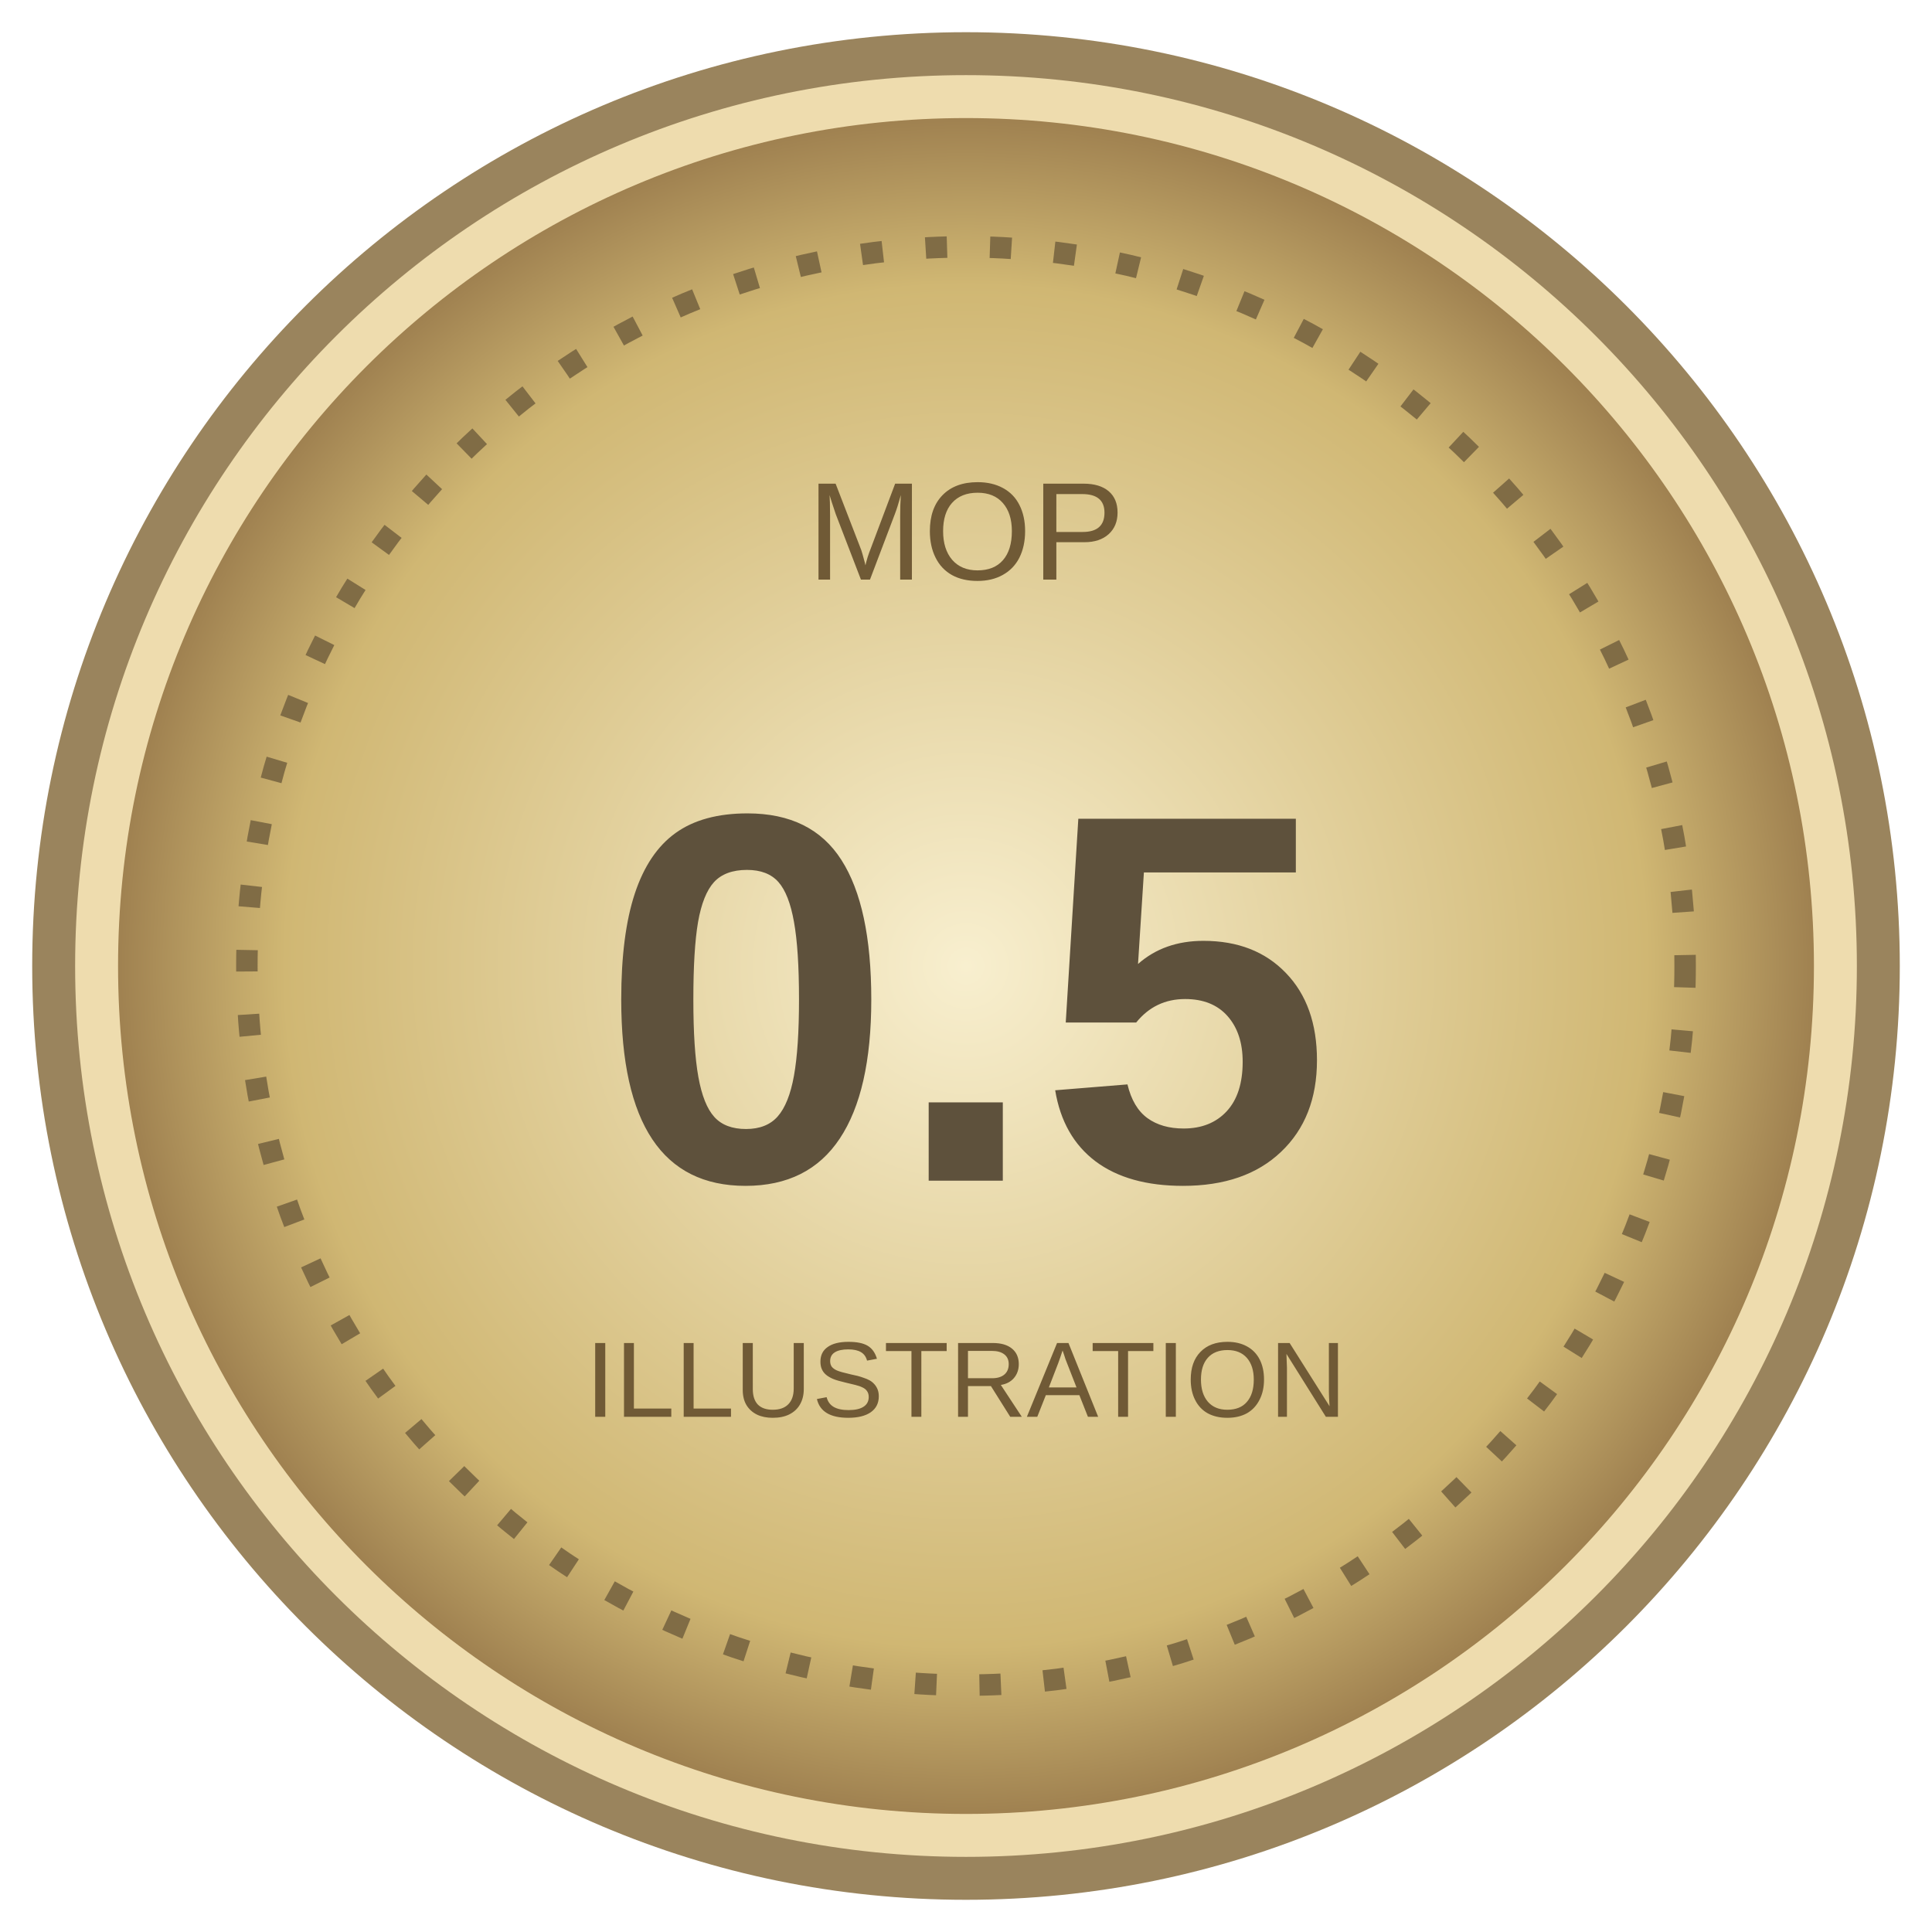
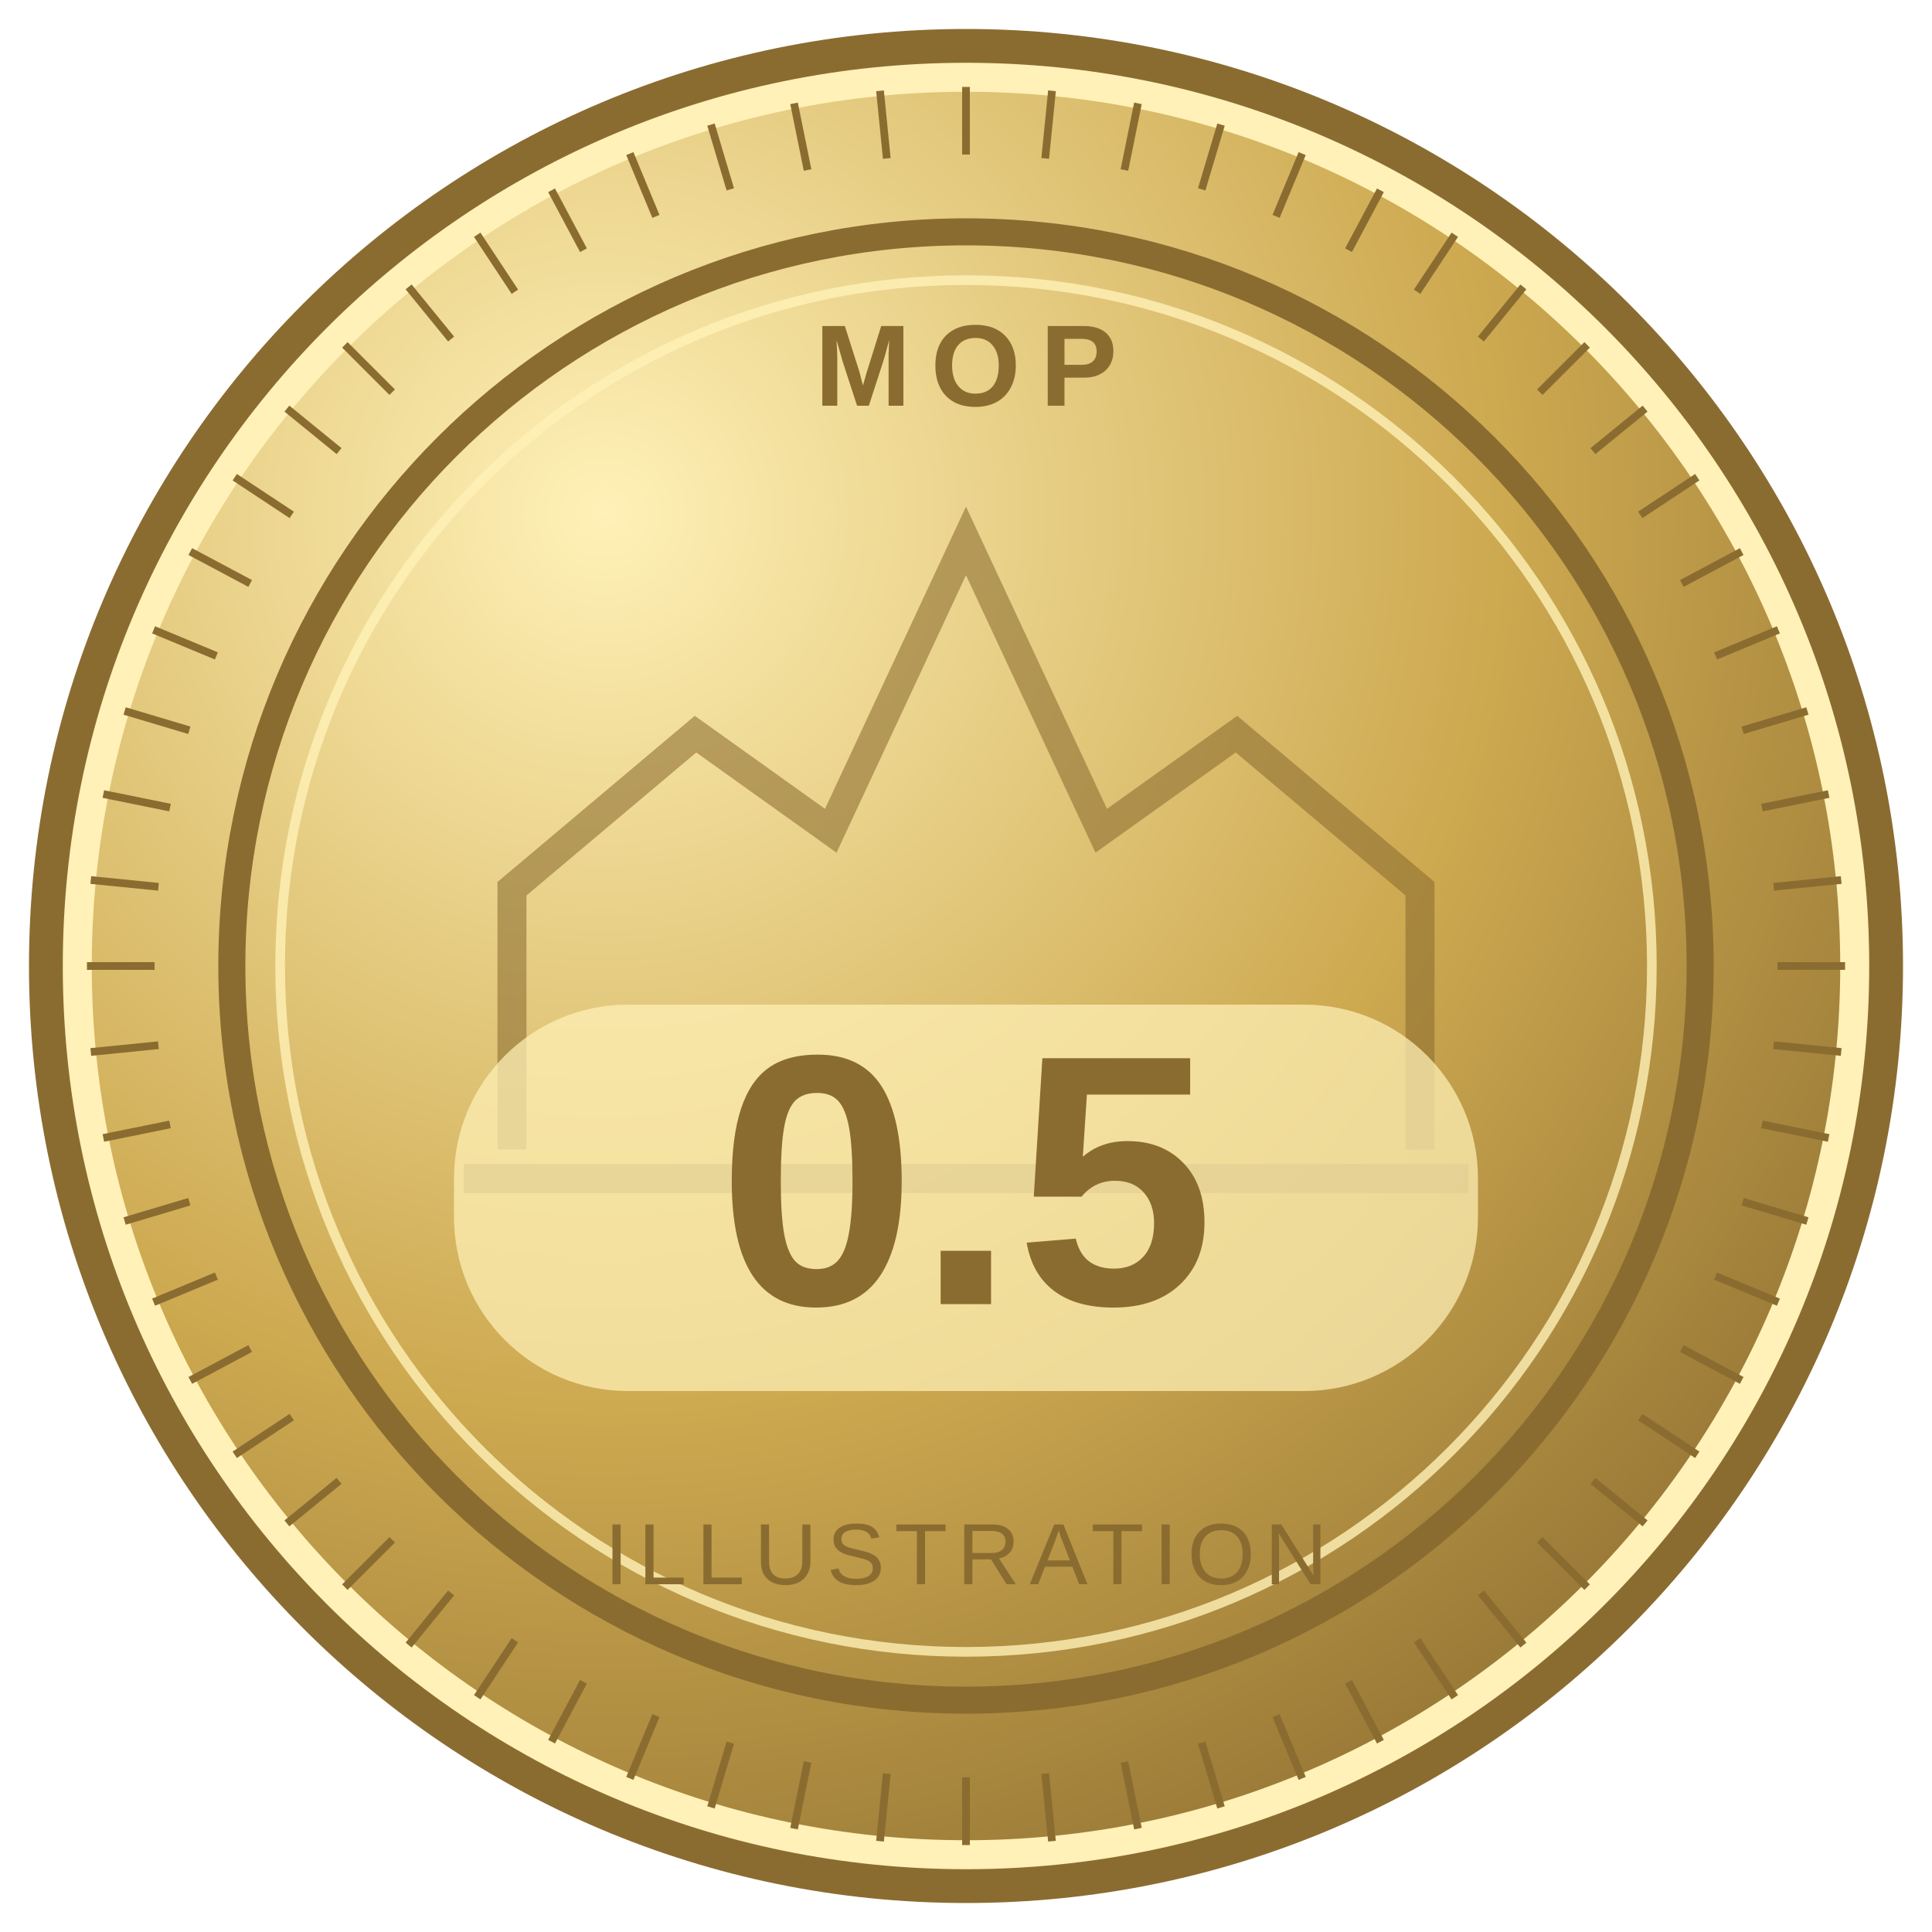
- <svg xmlns="http://www.w3.org/2000/svg" viewBox="0 0 180 180">
+ <svg xmlns="http://www.w3.org/2000/svg" viewBox="0 0 200 200" role="img" aria-label="MOP 0.5 illustrative coin">
  <defs>
-     <radialGradient id="g">
-       <stop stop-color="#f8efcf" />
-       <stop offset=".78" stop-color="#d0b773" />
-       <stop offset="1" stop-color="#98794b" />
+     <radialGradient id="m" cx=".3" cy=".25" r=".9">
+       <stop stop-color="#fff1b7" />
+       <stop offset=".55" stop-color="#cda950" />
+       <stop offset="1" stop-color="#8b6c30" />
    </radialGradient>
+     <filter id="t">
+       <feTurbulence baseFrequency=".3" numOctaves="2" seed="4" result="n" />
+       <feComposite in="n" in2="SourceGraphic" operator="in" />
+     </filter>
  </defs>
-   <circle cx="90" cy="90" r="87" fill="#9a845d" />
-   <circle cx="90" cy="90" r="81" fill="url(#g)" stroke="#eedcae" stroke-width="4" />
-   <circle cx="90" cy="90" r="67" fill="none" stroke="#806c45" stroke-width="2" stroke-dasharray="2 4" />
-   <text x="90" y="54" text-anchor="middle" fill="#705a36" font-size="13" font-family="Arial">MOP</text>
-   <text x="90" y="110" text-anchor="middle" font-family="Arial" font-size="49" font-weight="700" fill="#5e513c">0.5</text>
-   <text x="90" y="132" text-anchor="middle" font-family="Arial" font-size="10" fill="#705a36">ILLUSTRATION</text>
+   <circle cx="100" cy="100" r="97" fill="#8b6c30" />
+   <circle cx="100" cy="100" r="92" fill="url(#m)" stroke="#fff1b7" stroke-width="3" />
+   <path d="M184.0 100.0L191.0 100.0" stroke="#8b6c30" stroke-width=".8" />
+   <path d="M183.6 108.2L190.6 108.9" stroke="#8b6c30" stroke-width=".8" />
+   <path d="M182.4 116.4L189.3 117.8" stroke="#8b6c30" stroke-width=".8" />
+   <path d="M180.4 124.4L187.1 126.4" stroke="#8b6c30" stroke-width=".8" />
+   <path d="M177.6 132.1L184.1 134.8" stroke="#8b6c30" stroke-width=".8" />
+   <path d="M174.1 139.6L180.3 142.9" stroke="#8b6c30" stroke-width=".8" />
+   <path d="M169.8 146.7L175.7 150.6" stroke="#8b6c30" stroke-width=".8" />
+   <path d="M164.9 153.3L170.3 157.7" stroke="#8b6c30" stroke-width=".8" />
+   <path d="M159.4 159.4L164.3 164.3" stroke="#8b6c30" stroke-width=".8" />
+   <path d="M153.3 164.9L157.7 170.3" stroke="#8b6c30" stroke-width=".8" />
+   <path d="M146.7 169.8L150.6 175.7" stroke="#8b6c30" stroke-width=".8" />
+   <path d="M139.6 174.1L142.9 180.3" stroke="#8b6c30" stroke-width=".8" />
+   <path d="M132.1 177.6L134.8 184.1" stroke="#8b6c30" stroke-width=".8" />
+   <path d="M124.4 180.4L126.4 187.1" stroke="#8b6c30" stroke-width=".8" />
+   <path d="M116.4 182.4L117.8 189.3" stroke="#8b6c30" stroke-width=".8" />
+   <path d="M108.2 183.6L108.9 190.6" stroke="#8b6c30" stroke-width=".8" />
+   <path d="M100.0 184.0L100.0 191.0" stroke="#8b6c30" stroke-width=".8" />
+   <path d="M91.8 183.6L91.1 190.6" stroke="#8b6c30" stroke-width=".8" />
+   <path d="M83.6 182.4L82.2 189.3" stroke="#8b6c30" stroke-width=".8" />
+   <path d="M75.6 180.4L73.6 187.1" stroke="#8b6c30" stroke-width=".8" />
+   <path d="M67.9 177.6L65.2 184.1" stroke="#8b6c30" stroke-width=".8" />
+   <path d="M60.4 174.1L57.1 180.3" stroke="#8b6c30" stroke-width=".8" />
+   <path d="M53.3 169.8L49.4 175.7" stroke="#8b6c30" stroke-width=".8" />
+   <path d="M46.7 164.9L42.3 170.3" stroke="#8b6c30" stroke-width=".8" />
+   <path d="M40.6 159.4L35.7 164.3" stroke="#8b6c30" stroke-width=".8" />
+   <path d="M35.1 153.3L29.7 157.7" stroke="#8b6c30" stroke-width=".8" />
+   <path d="M30.2 146.7L24.3 150.6" stroke="#8b6c30" stroke-width=".8" />
+   <path d="M25.9 139.6L19.7 142.9" stroke="#8b6c30" stroke-width=".8" />
+   <path d="M22.4 132.1L15.9 134.8" stroke="#8b6c30" stroke-width=".8" />
+   <path d="M19.6 124.4L12.9 126.4" stroke="#8b6c30" stroke-width=".8" />
+   <path d="M17.6 116.4L10.7 117.8" stroke="#8b6c30" stroke-width=".8" />
+   <path d="M16.4 108.2L9.4 108.9" stroke="#8b6c30" stroke-width=".8" />
+   <path d="M16.0 100.0L9.0 100.0" stroke="#8b6c30" stroke-width=".8" />
+   <path d="M16.4 91.8L9.4 91.1" stroke="#8b6c30" stroke-width=".8" />
+   <path d="M17.6 83.6L10.7 82.2" stroke="#8b6c30" stroke-width=".8" />
+   <path d="M19.6 75.6L12.9 73.6" stroke="#8b6c30" stroke-width=".8" />
+   <path d="M22.4 67.9L15.9 65.2" stroke="#8b6c30" stroke-width=".8" />
+   <path d="M25.9 60.4L19.7 57.1" stroke="#8b6c30" stroke-width=".8" />
+   <path d="M30.2 53.3L24.3 49.4" stroke="#8b6c30" stroke-width=".8" />
+   <path d="M35.1 46.7L29.7 42.3" stroke="#8b6c30" stroke-width=".8" />
+   <path d="M40.6 40.6L35.7 35.7" stroke="#8b6c30" stroke-width=".8" />
+   <path d="M46.7 35.1L42.3 29.7" stroke="#8b6c30" stroke-width=".8" />
+   <path d="M53.3 30.2L49.4 24.3" stroke="#8b6c30" stroke-width=".8" />
+   <path d="M60.4 25.9L57.1 19.7" stroke="#8b6c30" stroke-width=".8" />
+   <path d="M67.9 22.4L65.2 15.9" stroke="#8b6c30" stroke-width=".8" />
+   <path d="M75.6 19.6L73.6 12.9" stroke="#8b6c30" stroke-width=".8" />
+   <path d="M83.6 17.6L82.2 10.7" stroke="#8b6c30" stroke-width=".8" />
+   <path d="M91.8 16.4L91.1 9.4" stroke="#8b6c30" stroke-width=".8" />
+   <path d="M100.0 16.0L100.0 9.0" stroke="#8b6c30" stroke-width=".8" />
+   <path d="M108.2 16.4L108.9 9.4" stroke="#8b6c30" stroke-width=".8" />
+   <path d="M116.4 17.6L117.8 10.7" stroke="#8b6c30" stroke-width=".8" />
+   <path d="M124.4 19.6L126.4 12.9" stroke="#8b6c30" stroke-width=".8" />
+   <path d="M132.1 22.4L134.8 15.9" stroke="#8b6c30" stroke-width=".8" />
+   <path d="M139.6 25.9L142.9 19.7" stroke="#8b6c30" stroke-width=".8" />
+   <path d="M146.7 30.2L150.6 24.3" stroke="#8b6c30" stroke-width=".8" />
+   <path d="M153.3 35.1L157.7 29.7" stroke="#8b6c30" stroke-width=".8" />
+   <path d="M159.4 40.6L164.3 35.7" stroke="#8b6c30" stroke-width=".8" />
+   <path d="M164.9 46.7L170.3 42.3" stroke="#8b6c30" stroke-width=".8" />
+   <path d="M169.8 53.3L175.7 49.4" stroke="#8b6c30" stroke-width=".8" />
+   <path d="M174.1 60.4L180.3 57.1" stroke="#8b6c30" stroke-width=".8" />
+   <path d="M177.6 67.9L184.1 65.2" stroke="#8b6c30" stroke-width=".8" />
+   <path d="M180.4 75.6L187.1 73.6" stroke="#8b6c30" stroke-width=".8" />
+   <path d="M182.4 83.6L189.3 82.2" stroke="#8b6c30" stroke-width=".8" />
+   <path d="M183.6 91.8L190.6 91.1" stroke="#8b6c30" stroke-width=".8" />
+   <circle cx="100" cy="100" r="76" fill="none" stroke="#8b6c30" stroke-width="2.8" />
+   <circle cx="100" cy="100" r="71" fill="none" stroke="#fff1b7" opacity=".8" />
+   <path d="M53 119V92L72 76L86 86L100 56L114 86L128 76L147 92V119M48 122H152" fill="none" stroke="#8b6c30" stroke-width="3" opacity=".58" />
+   <text x="100" y="42" text-anchor="middle" font-size="12" font-family="Arial" letter-spacing="2" fill="#8b6c30" font-weight="700">MOP</text>
+   <rect x="47" y="104" width="106" height="40" rx="18" fill="#fff1b7" opacity=".72" />
+   <text x="100" y="135" text-anchor="middle" font-size="37" font-family="Arial" font-weight="800" fill="#8b6c30">0.5</text>
+   <text x="100" y="164" text-anchor="middle" font-size="9" letter-spacing="1" font-family="Arial" fill="#8b6c30">ILLUSTRATION</text>
</svg>
